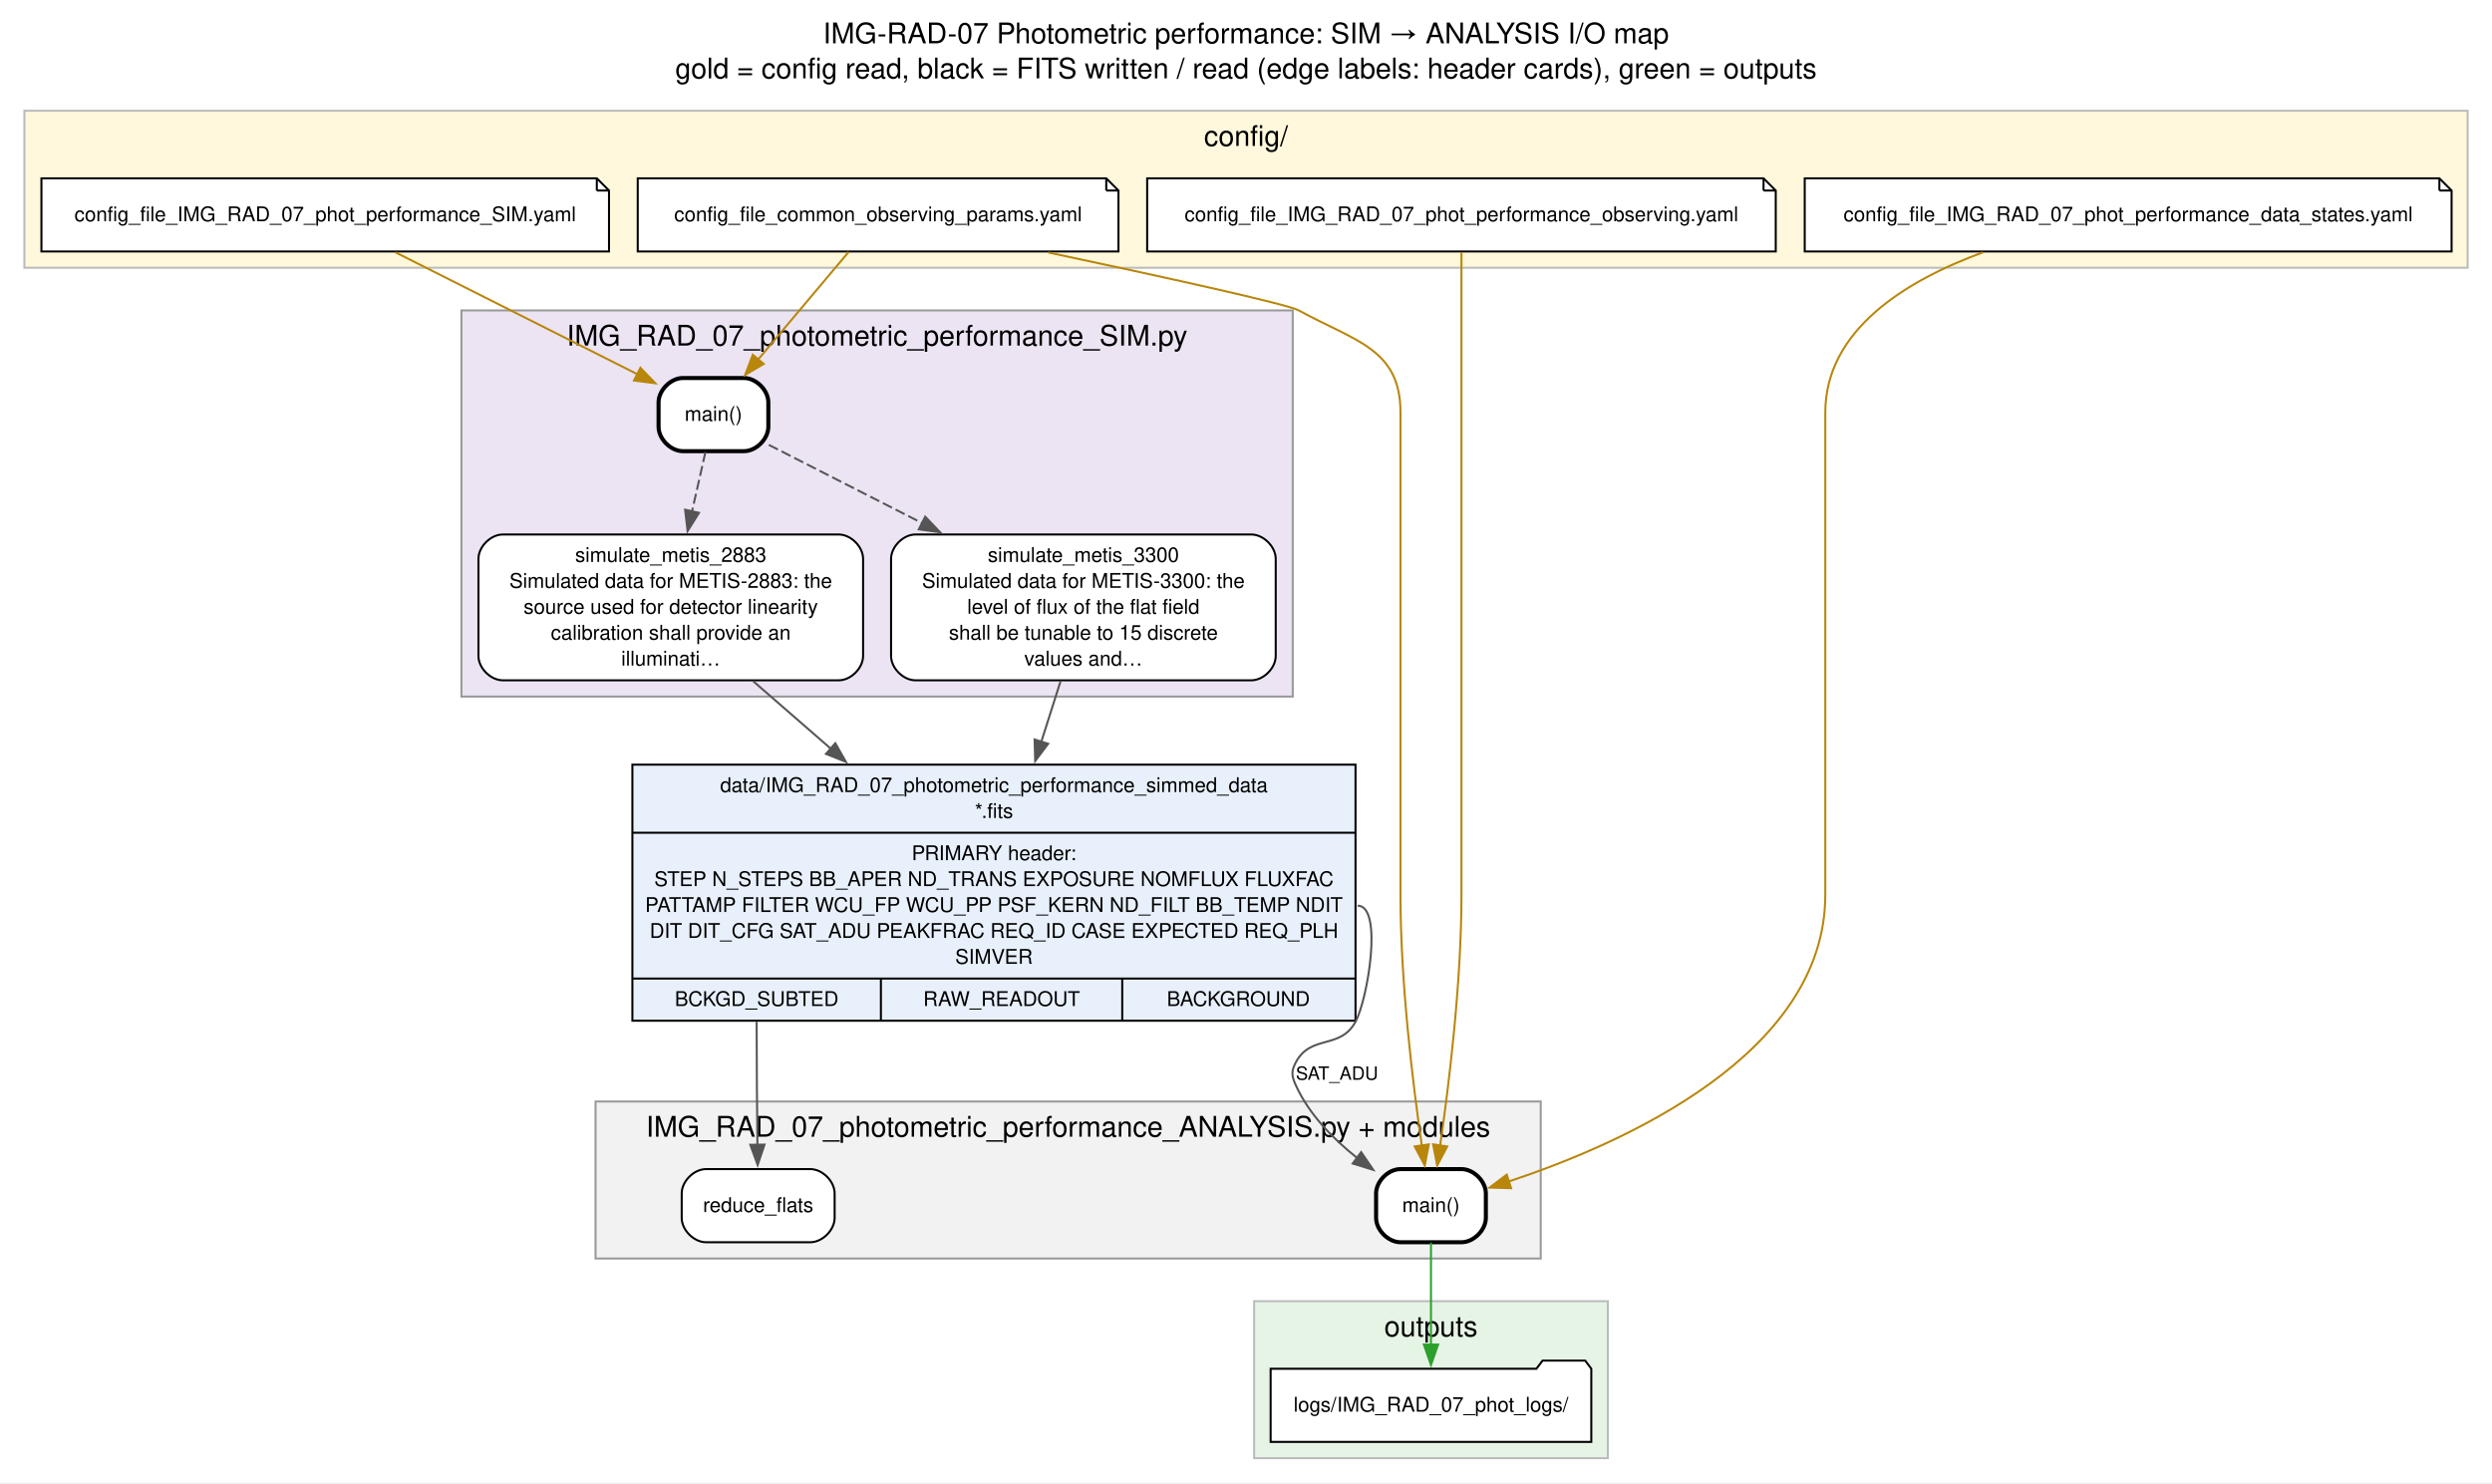
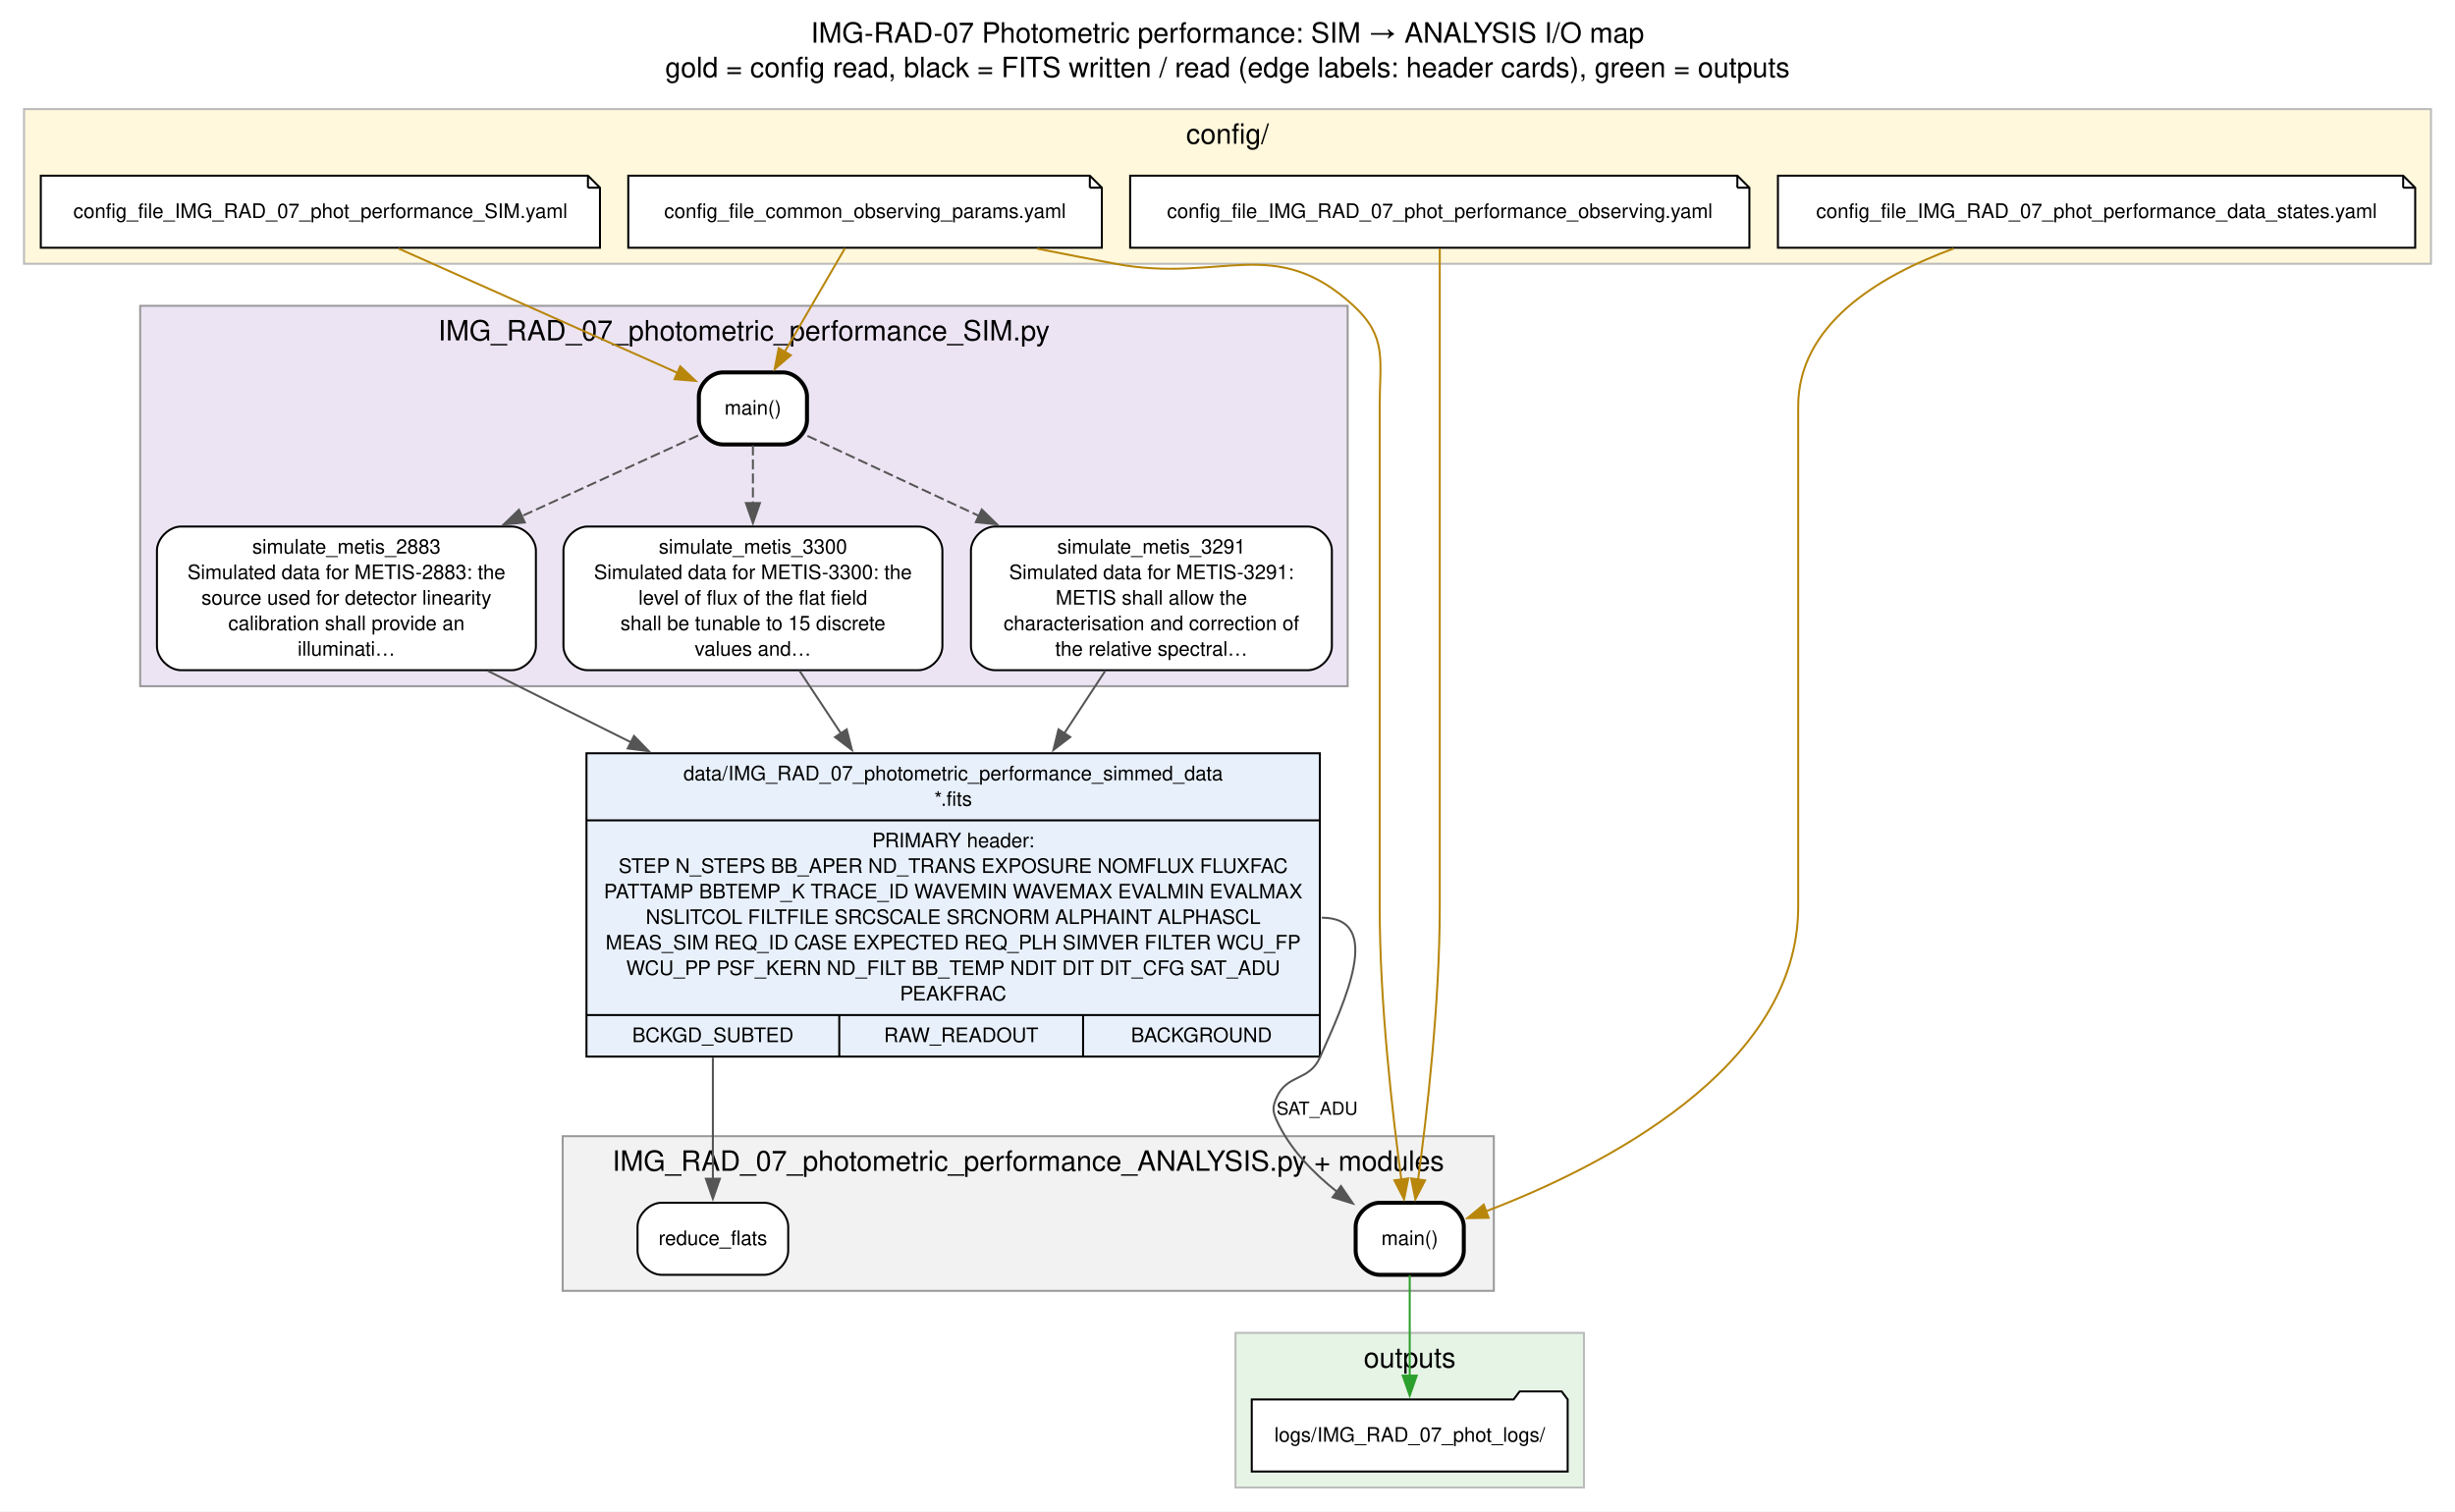
- <svg xmlns="http://www.w3.org/2000/svg" width="1226pt" height="730pt" viewBox="0.00 0.00 1226.00 730.00">
-   <g id="graph0" class="graph" transform="scale(1 1) rotate(0) translate(4 725.5)">
-     <polygon fill="white" stroke="none" points="-4,4 -4,-725.5 1222,-725.5 1222,4 -4,4" />
-     <text xml:space="preserve" text-anchor="middle" x="609" y="-704.2" font-family="Helvetica,sans-Serif" font-size="14.00">IMG-RAD-07 Photometric performance: SIM → ANALYSIS I/O map</text>
-     <text xml:space="preserve" text-anchor="middle" x="609" y="-686.95" font-family="Helvetica,sans-Serif" font-size="14.00">gold = config read, black = FITS written / read (edge labels: header cards), green = outputs</text>
+ <svg xmlns="http://www.w3.org/2000/svg" width="1226pt" height="755pt" viewBox="0.00 0.00 1226.00 755.00">
+   <g id="graph0" class="graph" transform="scale(1 1) rotate(0) translate(4 751)">
+     <polygon fill="white" stroke="none" points="-4,4 -4,-751 1222,-751 1222,4 -4,4" />
+     <text xml:space="preserve" text-anchor="middle" x="609" y="-729.7" font-family="Helvetica,sans-Serif" font-size="14.00">IMG-RAD-07 Photometric performance: SIM → ANALYSIS I/O map</text>
+     <text xml:space="preserve" text-anchor="middle" x="609" y="-712.45" font-family="Helvetica,sans-Serif" font-size="14.00">gold = config read, black = FITS written / read (edge labels: header cards), green = outputs</text>
    <g id="clust1" class="cluster">
-       <polygon fill="#fff8dc" stroke="#bbbbbb" points="8,-593.75 8,-671 1210,-671 1210,-593.75 8,-593.75" />
-       <text xml:space="preserve" text-anchor="middle" x="609" y="-653.7" font-family="Helvetica,sans-Serif" font-size="14.00">config/</text>
+       <polygon fill="#fff8dc" stroke="#bbbbbb" points="8,-619.25 8,-696.5 1210,-696.5 1210,-619.25 8,-619.25" />
+       <text xml:space="preserve" text-anchor="middle" x="609" y="-679.2" font-family="Helvetica,sans-Serif" font-size="14.00">config/</text>
    </g>
    <g id="clust2" class="cluster">
-       <polygon fill="#ece4f3" stroke="#999999" points="223,-382.75 223,-572.75 632,-572.75 632,-382.75 223,-382.75" />
-       <text xml:space="preserve" text-anchor="middle" x="427.5" y="-555.45" font-family="Helvetica,sans-Serif" font-size="14.00">IMG_RAD_07_photometric_performance_SIM.py</text>
+       <polygon fill="#ece4f3" stroke="#999999" points="66,-408.25 66,-598.25 669,-598.25 669,-408.25 66,-408.25" />
+       <text xml:space="preserve" text-anchor="middle" x="367.5" y="-580.95" font-family="Helvetica,sans-Serif" font-size="14.00">IMG_RAD_07_photometric_performance_SIM.py</text>
    </g>
    <g id="clust3" class="cluster">
-       <polygon fill="#f2f2f2" stroke="#999999" points="289,-106.25 289,-183.5 754,-183.5 754,-106.25 289,-106.25" />
-       <text xml:space="preserve" text-anchor="middle" x="521.5" y="-166.2" font-family="Helvetica,sans-Serif" font-size="14.00">IMG_RAD_07_photometric_performance_ANALYSIS.py + modules</text>
+       <polygon fill="#f2f2f2" stroke="#999999" points="277,-106.25 277,-183.5 742,-183.5 742,-106.25 277,-106.25" />
+       <text xml:space="preserve" text-anchor="middle" x="509.5" y="-166.2" font-family="Helvetica,sans-Serif" font-size="14.00">IMG_RAD_07_photometric_performance_ANALYSIS.py + modules</text>
    </g>
    <g id="clust4" class="cluster">
      <polygon fill="#e6f4e6" stroke="#bbbbbb" points="613,-8 613,-85.25 787,-85.25 787,-8 613,-8" />
      <text xml:space="preserve" text-anchor="middle" x="700" y="-67.95" font-family="Helvetica,sans-Serif" font-size="14.00">outputs</text>
    </g>
    <g id="node1" class="node">
-       <polygon fill="white" stroke="black" points="289.62,-637.75 16.38,-637.75 16.38,-601.75 295.62,-601.75 295.62,-631.75 289.62,-637.75" />
-       <polyline fill="none" stroke="black" points="289.62,-637.75 289.62,-631.75" />
-       <polyline fill="none" stroke="black" points="295.62,-631.75 289.62,-631.75" />
-       <text xml:space="preserve" text-anchor="middle" x="156" y="-616.62" font-family="Helvetica,sans-Serif" font-size="10.00">config_file_IMG_RAD_07_phot_performance_SIM.yaml</text>
+       <polygon fill="white" stroke="black" points="289.62,-663.25 16.38,-663.25 16.38,-627.25 295.62,-627.25 295.62,-657.25 289.62,-663.25" />
+       <polyline fill="none" stroke="black" points="289.62,-663.25 289.62,-657.25" />
+       <polyline fill="none" stroke="black" points="295.62,-657.25 289.62,-657.25" />
+       <text xml:space="preserve" text-anchor="middle" x="156" y="-642.12" font-family="Helvetica,sans-Serif" font-size="10.00">config_file_IMG_RAD_07_phot_performance_SIM.yaml</text>
    </g>
    <g id="node5" class="node">
-       <path fill="white" stroke="black" stroke-width="2" d="M362,-539.5C362,-539.5 332,-539.5 332,-539.5 326,-539.5 320,-533.5 320,-527.5 320,-527.5 320,-515.5 320,-515.5 320,-509.5 326,-503.5 332,-503.5 332,-503.5 362,-503.5 362,-503.5 368,-503.5 374,-509.5 374,-515.5 374,-515.5 374,-527.5 374,-527.5 374,-533.5 368,-539.5 362,-539.5" />
-       <text xml:space="preserve" text-anchor="middle" x="347" y="-518.38" font-family="Helvetica,sans-Serif" font-size="10.00">main()</text>
+       <path fill="white" stroke="black" stroke-width="2" d="M387,-565C387,-565 357,-565 357,-565 351,-565 345,-559 345,-553 345,-553 345,-541 345,-541 345,-535 351,-529 357,-529 357,-529 387,-529 387,-529 393,-529 399,-535 399,-541 399,-541 399,-553 399,-553 399,-559 393,-565 387,-565" />
+       <text xml:space="preserve" text-anchor="middle" x="372" y="-543.88" font-family="Helvetica,sans-Serif" font-size="10.00">main()</text>
    </g>
-     <g id="edge7" class="edge">
-       <path fill="none" stroke="#b8860b" d="M190.59,-601.32C224.2,-584.38 275.09,-558.74 309.62,-541.34" />
-       <polygon fill="#b8860b" stroke="#b8860b" points="311.06,-544.53 318.42,-536.9 307.91,-538.28 311.06,-544.53" />
+     <g id="edge9" class="edge">
+       <path fill="none" stroke="#b8860b" d="M195.12,-626.82C234.68,-609.19 295.4,-582.13 334.41,-564.75" />
+       <polygon fill="#b8860b" stroke="#b8860b" points="335.71,-568 343.41,-560.74 332.86,-561.61 335.71,-568" />
    </g>
    <g id="node2" class="node">
-       <polygon fill="white" stroke="black" points="540.25,-637.75 309.75,-637.75 309.75,-601.75 546.25,-601.75 546.25,-631.75 540.25,-637.75" />
-       <polyline fill="none" stroke="black" points="540.25,-637.75 540.25,-631.75" />
-       <polyline fill="none" stroke="black" points="546.25,-631.75 540.25,-631.75" />
-       <text xml:space="preserve" text-anchor="middle" x="428" y="-616.62" font-family="Helvetica,sans-Serif" font-size="10.00">config_file_common_observing_params.yaml</text>
+       <polygon fill="white" stroke="black" points="540.25,-663.25 309.75,-663.25 309.75,-627.25 546.25,-627.25 546.25,-657.25 540.25,-663.25" />
+       <polyline fill="none" stroke="black" points="540.25,-663.25 540.25,-657.25" />
+       <polyline fill="none" stroke="black" points="546.25,-657.25 540.25,-657.25" />
+       <text xml:space="preserve" text-anchor="middle" x="428" y="-642.12" font-family="Helvetica,sans-Serif" font-size="10.00">config_file_common_observing_params.yaml</text>
    </g>
-     <g id="edge8" class="edge">
-       <path fill="none" stroke="#b8860b" d="M413.52,-601.54C401.16,-586.85 383.18,-565.5 369.04,-548.68" />
-       <polygon fill="#b8860b" stroke="#b8860b" points="371.72,-546.44 362.6,-541.04 366.36,-550.95 371.72,-546.44" />
+     <g id="edge10" class="edge">
+       <path fill="none" stroke="#b8860b" d="M417.99,-627.04C409.6,-612.62 397.47,-591.78 387.78,-575.12" />
+       <polygon fill="#b8860b" stroke="#b8860b" points="390.93,-573.57 382.87,-566.69 384.88,-577.09 390.93,-573.57" />
    </g>
-     <g id="node9" class="node">
+     <g id="node10" class="node">
      <path fill="white" stroke="black" stroke-width="2" d="M715,-150.25C715,-150.25 685,-150.25 685,-150.25 679,-150.25 673,-144.25 673,-138.25 673,-138.25 673,-126.25 673,-126.25 673,-120.25 679,-114.25 685,-114.25 685,-114.25 715,-114.25 715,-114.25 721,-114.25 727,-120.25 727,-126.25 727,-126.25 727,-138.25 727,-138.25 727,-144.25 721,-150.25 715,-150.25" />
      <text xml:space="preserve" text-anchor="middle" x="700" y="-129.12" font-family="Helvetica,sans-Serif" font-size="10.00">main()</text>
    </g>
-     <g id="edge9" class="edge">
-       <path fill="none" stroke="#b8860b" d="M511.76,-601.26C566.66,-589.61 629.3,-575.89 635,-572.75 662.6,-557.55 685,-554.01 685,-522.5 685,-522.5 685,-522.5 685,-285.25 685,-241.94 691.11,-192.03 695.53,-161.56" />
-       <polygon fill="#b8860b" stroke="#b8860b" points="698.94,-162.42 696.95,-152.02 692.01,-161.39 698.94,-162.42" />
+     <g id="edge11" class="edge">
+       <path fill="none" stroke="#b8860b" d="M514.02,-626.78C527.07,-624.21 540.39,-621.62 553,-619.25 605.78,-609.32 632.56,-634.71 672,-598.25 688.94,-582.59 685,-571.07 685,-548 685,-548 685,-548 685,-298 685,-249.91 691.42,-194.25 695.86,-161.49" />
+       <polygon fill="#b8860b" stroke="#b8860b" points="699.26,-162.4 697.18,-152.02 692.33,-161.44 699.26,-162.4" />
    </g>
    <g id="node3" class="node">
-       <polygon fill="white" stroke="black" points="863.62,-637.75 560.38,-637.75 560.38,-601.75 869.62,-601.75 869.62,-631.75 863.62,-637.75" />
-       <polyline fill="none" stroke="black" points="863.62,-637.75 863.62,-631.75" />
-       <polyline fill="none" stroke="black" points="869.62,-631.75 863.62,-631.75" />
-       <text xml:space="preserve" text-anchor="middle" x="715" y="-616.62" font-family="Helvetica,sans-Serif" font-size="10.00">config_file_IMG_RAD_07_phot_performance_observing.yaml</text>
+       <polygon fill="white" stroke="black" points="863.62,-663.25 560.38,-663.25 560.38,-627.25 869.62,-627.25 869.62,-657.25 863.62,-663.25" />
+       <polyline fill="none" stroke="black" points="863.62,-663.25 863.62,-657.25" />
+       <polyline fill="none" stroke="black" points="869.62,-657.25 863.62,-657.25" />
+       <text xml:space="preserve" text-anchor="middle" x="715" y="-642.12" font-family="Helvetica,sans-Serif" font-size="10.00">config_file_IMG_RAD_07_phot_performance_observing.yaml</text>
    </g>
-     <g id="edge10" class="edge">
-       <path fill="none" stroke="#b8860b" d="M715,-601.36C715,-582.09 715,-550.07 715,-522.5 715,-522.5 715,-522.5 715,-285.25 715,-241.94 708.89,-192.03 704.47,-161.56" />
-       <polygon fill="#b8860b" stroke="#b8860b" points="707.99,-161.39 703.05,-152.02 701.06,-162.42 707.99,-161.39" />
+     <g id="edge12" class="edge">
+       <path fill="none" stroke="#b8860b" d="M715,-626.86C715,-607.59 715,-575.57 715,-548 715,-548 715,-548 715,-298 715,-249.91 708.58,-194.25 704.14,-161.49" />
+       <polygon fill="#b8860b" stroke="#b8860b" points="707.67,-161.44 702.82,-152.02 700.74,-162.4 707.67,-161.44" />
    </g>
    <g id="node4" class="node">
-       <polygon fill="white" stroke="black" points="1196.12,-637.75 883.88,-637.75 883.88,-601.75 1202.12,-601.75 1202.12,-631.75 1196.12,-637.75" />
-       <polyline fill="none" stroke="black" points="1196.12,-637.75 1196.12,-631.75" />
-       <polyline fill="none" stroke="black" points="1202.12,-631.75 1196.12,-631.75" />
-       <text xml:space="preserve" text-anchor="middle" x="1043" y="-616.62" font-family="Helvetica,sans-Serif" font-size="10.00">config_file_IMG_RAD_07_phot_performance_data_states.yaml</text>
+       <polygon fill="white" stroke="black" points="1196.12,-663.25 883.88,-663.25 883.88,-627.25 1202.12,-627.25 1202.12,-657.25 1196.12,-663.25" />
+       <polyline fill="none" stroke="black" points="1196.12,-663.25 1196.12,-657.25" />
+       <polyline fill="none" stroke="black" points="1202.12,-657.25 1196.12,-657.25" />
+       <text xml:space="preserve" text-anchor="middle" x="1043" y="-642.12" font-family="Helvetica,sans-Serif" font-size="10.00">config_file_IMG_RAD_07_phot_performance_data_states.yaml</text>
    </g>
-     <g id="edge11" class="edge">
-       <path fill="none" stroke="#b8860b" d="M971.55,-601.33C933.31,-587.29 894,-563 894,-522.5 894,-522.5 894,-522.5 894,-285.25 894,-206.83 794.56,-162.79 738.07,-144.09" />
-       <polygon fill="#b8860b" stroke="#b8860b" points="739.42,-140.85 728.83,-141.15 737.29,-147.52 739.42,-140.85" />
+     <g id="edge13" class="edge">
+       <path fill="none" stroke="#b8860b" d="M971.55,-626.83C933.31,-612.79 894,-588.5 894,-548 894,-548 894,-548 894,-298 894,-217.01 794.56,-167.54 738.07,-145.97" />
+       <polygon fill="#b8860b" stroke="#b8860b" points="739.4,-142.73 728.8,-142.56 736.97,-149.3 739.4,-142.73" />
    </g>
    <g id="node6" class="node">
-       <path fill="white" stroke="black" d="M408.62,-462.5C408.62,-462.5 243.38,-462.5 243.38,-462.5 237.38,-462.5 231.38,-456.5 231.38,-450.5 231.38,-450.5 231.38,-402.75 231.38,-402.75 231.38,-396.75 237.38,-390.75 243.38,-390.75 243.38,-390.75 408.62,-390.75 408.62,-390.75 414.62,-390.75 420.62,-396.75 420.62,-402.75 420.62,-402.75 420.62,-450.5 420.62,-450.5 420.62,-456.5 414.62,-462.5 408.62,-462.5" />
-       <text xml:space="preserve" text-anchor="middle" x="326" y="-449" font-family="Helvetica,sans-Serif" font-size="10.00">simulate_metis_2883</text>
-       <text xml:space="preserve" text-anchor="middle" x="326" y="-436.25" font-family="Helvetica,sans-Serif" font-size="10.00">Simulated data for METIS-2883: the</text>
-       <text xml:space="preserve" text-anchor="middle" x="326" y="-423.5" font-family="Helvetica,sans-Serif" font-size="10.00">source used for detector linearity</text>
-       <text xml:space="preserve" text-anchor="middle" x="326" y="-410.75" font-family="Helvetica,sans-Serif" font-size="10.00">calibration shall provide an</text>
-       <text xml:space="preserve" text-anchor="middle" x="326" y="-398" font-family="Helvetica,sans-Serif" font-size="10.00">illuminati…</text>
+       <path fill="white" stroke="black" d="M251.62,-488C251.62,-488 86.38,-488 86.38,-488 80.38,-488 74.38,-482 74.38,-476 74.38,-476 74.38,-428.25 74.38,-428.25 74.38,-422.25 80.38,-416.25 86.38,-416.25 86.38,-416.25 251.62,-416.25 251.62,-416.25 257.62,-416.25 263.62,-422.25 263.62,-428.25 263.62,-428.25 263.62,-476 263.62,-476 263.62,-482 257.62,-488 251.62,-488" />
+       <text xml:space="preserve" text-anchor="middle" x="169" y="-474.5" font-family="Helvetica,sans-Serif" font-size="10.00">simulate_metis_2883</text>
+       <text xml:space="preserve" text-anchor="middle" x="169" y="-461.75" font-family="Helvetica,sans-Serif" font-size="10.00">Simulated data for METIS-2883: the</text>
+       <text xml:space="preserve" text-anchor="middle" x="169" y="-449" font-family="Helvetica,sans-Serif" font-size="10.00">source used for detector linearity</text>
+       <text xml:space="preserve" text-anchor="middle" x="169" y="-436.25" font-family="Helvetica,sans-Serif" font-size="10.00">calibration shall provide an</text>
+       <text xml:space="preserve" text-anchor="middle" x="169" y="-423.5" font-family="Helvetica,sans-Serif" font-size="10.00">illuminati…</text>
    </g>
    <g id="edge1" class="edge">
-       <path fill="none" stroke="#555555" stroke-dasharray="5,2" d="M343.05,-503.03C341.17,-494.7 338.81,-484.29 336.46,-473.89" />
-       <polygon fill="#555555" stroke="#555555" points="339.89,-473.17 334.27,-464.19 333.06,-474.71 339.89,-473.17" />
+       <path fill="none" stroke="#555555" stroke-dasharray="5,2" d="M344.62,-533.47C321.87,-523.06 288.19,-507.66 256.39,-493.11" />
+       <polygon fill="#555555" stroke="#555555" points="258.08,-490.03 247.53,-489.05 255.16,-496.4 258.08,-490.03" />
    </g>
    <g id="node7" class="node">
-       <path fill="white" stroke="black" d="M611.62,-462.5C611.62,-462.5 446.38,-462.5 446.38,-462.5 440.38,-462.5 434.38,-456.5 434.38,-450.5 434.38,-450.5 434.38,-402.75 434.38,-402.75 434.38,-396.75 440.38,-390.75 446.38,-390.75 446.38,-390.75 611.62,-390.75 611.62,-390.75 617.62,-390.75 623.62,-396.75 623.62,-402.75 623.62,-402.75 623.62,-450.5 623.62,-450.5 623.62,-456.5 617.62,-462.5 611.62,-462.5" />
-       <text xml:space="preserve" text-anchor="middle" x="529" y="-449" font-family="Helvetica,sans-Serif" font-size="10.00">simulate_metis_3300</text>
-       <text xml:space="preserve" text-anchor="middle" x="529" y="-436.25" font-family="Helvetica,sans-Serif" font-size="10.00">Simulated data for METIS-3300: the</text>
-       <text xml:space="preserve" text-anchor="middle" x="529" y="-423.5" font-family="Helvetica,sans-Serif" font-size="10.00">level of flux of the flat field</text>
-       <text xml:space="preserve" text-anchor="middle" x="529" y="-410.75" font-family="Helvetica,sans-Serif" font-size="10.00">shall be tunable to 15 discrete</text>
-       <text xml:space="preserve" text-anchor="middle" x="529" y="-398" font-family="Helvetica,sans-Serif" font-size="10.00">values and…</text>
+       <path fill="white" stroke="black" d="M454.62,-488C454.62,-488 289.38,-488 289.38,-488 283.38,-488 277.38,-482 277.38,-476 277.38,-476 277.38,-428.25 277.38,-428.25 277.38,-422.25 283.38,-416.25 289.38,-416.25 289.38,-416.25 454.62,-416.25 454.62,-416.25 460.62,-416.25 466.62,-422.25 466.62,-428.25 466.62,-428.25 466.62,-476 466.62,-476 466.62,-482 460.62,-488 454.62,-488" />
+       <text xml:space="preserve" text-anchor="middle" x="372" y="-474.5" font-family="Helvetica,sans-Serif" font-size="10.00">simulate_metis_3300</text>
+       <text xml:space="preserve" text-anchor="middle" x="372" y="-461.75" font-family="Helvetica,sans-Serif" font-size="10.00">Simulated data for METIS-3300: the</text>
+       <text xml:space="preserve" text-anchor="middle" x="372" y="-449" font-family="Helvetica,sans-Serif" font-size="10.00">level of flux of the flat field</text>
+       <text xml:space="preserve" text-anchor="middle" x="372" y="-436.25" font-family="Helvetica,sans-Serif" font-size="10.00">shall be tunable to 15 discrete</text>
+       <text xml:space="preserve" text-anchor="middle" x="372" y="-423.5" font-family="Helvetica,sans-Serif" font-size="10.00">values and…</text>
    </g>
    <g id="edge2" class="edge">
-       <path fill="none" stroke="#555555" stroke-dasharray="5,2" d="M374.25,-506.6C394.3,-496.37 422.64,-481.9 449.6,-468.14" />
-       <polygon fill="#555555" stroke="#555555" points="451.18,-471.26 458.5,-463.6 448,-465.03 451.18,-471.26" />
+       <path fill="none" stroke="#555555" stroke-dasharray="5,2" d="M372,-528.53C372,-520.28 372,-510.01 372,-499.72" />
+       <polygon fill="#555555" stroke="#555555" points="375.5,-499.73 372,-489.73 368.5,-499.73 375.5,-499.73" />
    </g>
    <g id="node8" class="node">
-       <polygon fill="#e8f0fb" stroke="black" points="307.12,-223.25 307.12,-349.25 662.88,-349.25 662.88,-223.25 307.12,-223.25" />
-       <text xml:space="preserve" text-anchor="middle" x="485" y="-335.75" font-family="Helvetica,sans-Serif" font-size="10.00">data/IMG_RAD_07_photometric_performance_simmed_data</text>
-       <text xml:space="preserve" text-anchor="middle" x="485" y="-323" font-family="Helvetica,sans-Serif" font-size="10.00">*.fits</text>
-       <polyline fill="none" stroke="black" points="307.12,-315.75 662.88,-315.75" />
-       <text xml:space="preserve" text-anchor="middle" x="485" y="-302.25" font-family="Helvetica,sans-Serif" font-size="10.00">PRIMARY header:</text>
-       <text xml:space="preserve" text-anchor="middle" x="485" y="-289.5" font-family="Helvetica,sans-Serif" font-size="10.00">STEP N_STEPS BB_APER ND_TRANS EXPOSURE NOMFLUX FLUXFAC</text>
-       <text xml:space="preserve" text-anchor="middle" x="485" y="-276.75" font-family="Helvetica,sans-Serif" font-size="10.00">PATTAMP FILTER WCU_FP WCU_PP PSF_KERN ND_FILT BB_TEMP NDIT</text>
-       <text xml:space="preserve" text-anchor="middle" x="485" y="-264" font-family="Helvetica,sans-Serif" font-size="10.00">DIT DIT_CFG SAT_ADU PEAKFRAC REQ_ID CASE EXPECTED REQ_PLH</text>
-       <text xml:space="preserve" text-anchor="middle" x="485" y="-251.25" font-family="Helvetica,sans-Serif" font-size="10.00">SIMVER</text>
-       <polyline fill="none" stroke="black" points="307.12,-244 662.88,-244" />
-       <text xml:space="preserve" text-anchor="middle" x="368.25" y="-230.5" font-family="Helvetica,sans-Serif" font-size="10.00">BCKGD_SUBTED</text>
-       <polyline fill="none" stroke="black" points="429.38,-223.25 429.38,-244" />
-       <text xml:space="preserve" text-anchor="middle" x="488.75" y="-230.5" font-family="Helvetica,sans-Serif" font-size="10.00">RAW_READOUT</text>
-       <polyline fill="none" stroke="black" points="548.12,-223.25 548.12,-244" />
-       <text xml:space="preserve" text-anchor="middle" x="605.25" y="-230.5" font-family="Helvetica,sans-Serif" font-size="10.00">BACKGROUND</text>
+       <path fill="white" stroke="black" d="M649.12,-488C649.12,-488 492.88,-488 492.88,-488 486.88,-488 480.88,-482 480.88,-476 480.88,-476 480.88,-428.25 480.88,-428.25 480.88,-422.25 486.88,-416.25 492.88,-416.25 492.88,-416.25 649.12,-416.25 649.12,-416.25 655.12,-416.25 661.12,-422.25 661.12,-428.25 661.12,-428.25 661.12,-476 661.12,-476 661.12,-482 655.12,-488 649.12,-488" />
+       <text xml:space="preserve" text-anchor="middle" x="571" y="-474.5" font-family="Helvetica,sans-Serif" font-size="10.00">simulate_metis_3291</text>
+       <text xml:space="preserve" text-anchor="middle" x="571" y="-461.75" font-family="Helvetica,sans-Serif" font-size="10.00">Simulated data for METIS-3291:</text>
+       <text xml:space="preserve" text-anchor="middle" x="571" y="-449" font-family="Helvetica,sans-Serif" font-size="10.00">METIS shall allow the</text>
+       <text xml:space="preserve" text-anchor="middle" x="571" y="-436.25" font-family="Helvetica,sans-Serif" font-size="10.00">characterisation and correction of</text>
+       <text xml:space="preserve" text-anchor="middle" x="571" y="-423.5" font-family="Helvetica,sans-Serif" font-size="10.00">the relative spectral…</text>
    </g>
    <g id="edge3" class="edge">
-       <path fill="none" stroke="#555555" d="M366.53,-390.35C378.23,-380.17 391.43,-368.69 404.65,-357.18" />
-       <polygon fill="#555555" stroke="#555555" points="406.94,-359.82 412.19,-350.61 402.35,-354.54 406.94,-359.82" />
+       <path fill="none" stroke="#555555" stroke-dasharray="5,2" d="M399.25,-533.28C421.44,-522.93 454.03,-507.72 484.87,-493.32" />
+       <polygon fill="#555555" stroke="#555555" points="486.29,-496.52 493.87,-489.12 483.33,-490.18 486.29,-496.52" />
+     </g>
+     <g id="node9" class="node">
+       <polygon fill="#e8f0fb" stroke="black" points="288.88,-223.25 288.88,-374.75 655.12,-374.75 655.12,-223.25 288.88,-223.25" />
+       <text xml:space="preserve" text-anchor="middle" x="472" y="-361.25" font-family="Helvetica,sans-Serif" font-size="10.00">data/IMG_RAD_07_photometric_performance_simmed_data</text>
+       <text xml:space="preserve" text-anchor="middle" x="472" y="-348.5" font-family="Helvetica,sans-Serif" font-size="10.00">*.fits</text>
+       <polyline fill="none" stroke="black" points="288.88,-341.25 655.12,-341.25" />
+       <text xml:space="preserve" text-anchor="middle" x="472" y="-327.75" font-family="Helvetica,sans-Serif" font-size="10.00">PRIMARY header:</text>
+       <text xml:space="preserve" text-anchor="middle" x="472" y="-315" font-family="Helvetica,sans-Serif" font-size="10.00">STEP N_STEPS BB_APER ND_TRANS EXPOSURE NOMFLUX FLUXFAC</text>
+       <text xml:space="preserve" text-anchor="middle" x="472" y="-302.25" font-family="Helvetica,sans-Serif" font-size="10.00">PATTAMP BBTEMP_K TRACE_ID WAVEMIN WAVEMAX EVALMIN EVALMAX</text>
+       <text xml:space="preserve" text-anchor="middle" x="472" y="-289.5" font-family="Helvetica,sans-Serif" font-size="10.00">NSLITCOL FILTFILE SRCSCALE SRCNORM ALPHAINT ALPHASCL</text>
+       <text xml:space="preserve" text-anchor="middle" x="472" y="-276.75" font-family="Helvetica,sans-Serif" font-size="10.00">MEAS_SIM REQ_ID CASE EXPECTED REQ_PLH SIMVER FILTER WCU_FP</text>
+       <text xml:space="preserve" text-anchor="middle" x="472" y="-264" font-family="Helvetica,sans-Serif" font-size="10.00">WCU_PP PSF_KERN ND_FILT BB_TEMP NDIT DIT DIT_CFG SAT_ADU</text>
+       <text xml:space="preserve" text-anchor="middle" x="472" y="-251.25" font-family="Helvetica,sans-Serif" font-size="10.00">PEAKFRAC</text>
+       <polyline fill="none" stroke="black" points="288.88,-244 655.12,-244" />
+       <text xml:space="preserve" text-anchor="middle" x="352" y="-230.5" font-family="Helvetica,sans-Serif" font-size="10.00">BCKGD_SUBTED</text>
+       <polyline fill="none" stroke="black" points="415.12,-223.25 415.12,-244" />
+       <text xml:space="preserve" text-anchor="middle" x="476" y="-230.5" font-family="Helvetica,sans-Serif" font-size="10.00">RAW_READOUT</text>
+       <polyline fill="none" stroke="black" points="536.88,-223.25 536.88,-244" />
+       <text xml:space="preserve" text-anchor="middle" x="596" y="-230.5" font-family="Helvetica,sans-Serif" font-size="10.00">BACKGROUND</text>
    </g>
    <g id="edge4" class="edge">
-       <path fill="none" stroke="#555555" d="M517.78,-390.35C514.85,-381.14 511.59,-370.86 508.28,-360.46" />
-       <polygon fill="#555555" stroke="#555555" points="511.66,-359.53 505.29,-351.06 504.99,-361.65 511.66,-359.53" />
+       <path fill="none" stroke="#555555" d="M239.66,-415.88C261.35,-405.07 286.16,-392.69 311.32,-380.14" />
+       <polygon fill="#555555" stroke="#555555" points="312.61,-383.41 319.99,-375.81 309.48,-377.15 312.61,-383.41" />
    </g>
    <g id="edge5" class="edge">
-       <path fill="none" stroke="#555555" d="M663.88,-279.88C676.57,-279.88 668.91,-233.92 662.88,-222.75 655.37,-208.85 640.88,-216.71 633.5,-202.75 631.16,-198.33 631.44,-196.05 633.5,-191.5 639.97,-177.24 651.84,-165.1 663.78,-155.65" />
+       <path fill="none" stroke="#555555" d="M395.19,-416.07C401.55,-406.47 408.73,-395.62 416.07,-384.52" />
+       <polygon fill="#555555" stroke="#555555" points="418.84,-386.68 421.44,-376.41 413,-382.82 418.84,-386.68" />
+     </g>
+     <g id="edge6" class="edge">
+       <path fill="none" stroke="#555555" d="M548.04,-416.07C541.75,-406.47 534.64,-395.62 527.37,-384.52" />
+       <polygon fill="#555555" stroke="#555555" points="530.47,-382.86 522.06,-376.41 524.61,-386.7 530.47,-382.86" />
+     </g>
+     <g id="edge7" class="edge">
+       <path fill="none" stroke="#555555" d="M656.12,-292.62C687.18,-292.62 667.77,-251.12 655.12,-222.75 649.79,-210.79 638.74,-214.74 633.5,-202.75 631.5,-198.17 631.44,-196.05 633.5,-191.5 639.97,-177.24 651.84,-165.1 663.78,-155.65" />
      <polygon fill="#555555" stroke="#555555" points="665.65,-158.61 671.62,-149.86 661.49,-152.98 665.65,-158.61" />
      <text xml:space="preserve" text-anchor="middle" x="653.75" y="-194.2" font-family="Helvetica,sans-Serif" font-size="9.00">SAT_ADU</text>
    </g>
-     <g id="node10" class="node">
-       <path fill="white" stroke="black" d="M394.62,-150.25C394.62,-150.25 343.38,-150.25 343.38,-150.25 337.38,-150.25 331.38,-144.25 331.38,-138.25 331.38,-138.25 331.38,-126.25 331.38,-126.25 331.38,-120.25 337.38,-114.25 343.38,-114.25 343.38,-114.25 394.62,-114.25 394.62,-114.25 400.62,-114.25 406.62,-120.25 406.62,-126.25 406.62,-126.25 406.62,-138.25 406.62,-138.25 406.62,-144.25 400.62,-150.25 394.62,-150.25" />
-       <text xml:space="preserve" text-anchor="middle" x="369" y="-129.12" font-family="Helvetica,sans-Serif" font-size="10.00">reduce_flats</text>
+     <g id="node11" class="node">
+       <path fill="white" stroke="black" d="M377.62,-150.25C377.62,-150.25 326.38,-150.25 326.38,-150.25 320.38,-150.25 314.38,-144.25 314.38,-138.25 314.38,-138.25 314.38,-126.25 314.38,-126.25 314.38,-120.25 320.38,-114.25 326.38,-114.25 326.38,-114.25 377.62,-114.25 377.62,-114.25 383.62,-114.25 389.62,-120.25 389.62,-126.25 389.62,-126.25 389.62,-138.25 389.62,-138.25 389.62,-144.25 383.62,-150.25 377.62,-150.25" />
+       <text xml:space="preserve" text-anchor="middle" x="352" y="-129.12" font-family="Helvetica,sans-Serif" font-size="10.00">reduce_flats</text>
    </g>
-     <g id="edge6" class="edge">
-       <path fill="none" stroke="#555555" d="M368.25,-222.75C368.25,-202.52 368.44,-179.72 368.63,-162.2" />
-       <polygon fill="#555555" stroke="#555555" points="372.13,-162.3 368.75,-152.26 365.13,-162.21 372.13,-162.3" />
+     <g id="edge8" class="edge">
+       <path fill="none" stroke="#555555" d="M352,-222.75C352,-202.52 352,-179.72 352,-162.2" />
+       <polygon fill="#555555" stroke="#555555" points="355.5,-162.26 352,-152.26 348.5,-162.26 355.5,-162.26" />
    </g>
-     <g id="node11" class="node">
+     <g id="node12" class="node">
      <polygon fill="white" stroke="black" points="778.88,-52 775.88,-56 754.88,-56 751.88,-52 621.12,-52 621.12,-16 778.88,-16 778.88,-52" />
      <text xml:space="preserve" text-anchor="middle" x="700" y="-30.88" font-family="Helvetica,sans-Serif" font-size="10.00">logs/IMG_RAD_07_phot_logs/</text>
    </g>
-     <g id="edge12" class="edge">
+     <g id="edge14" class="edge">
      <path fill="none" stroke="#2ca02c" d="M700,-114.04C700,-100.03 700,-79.96 700,-63.55" />
      <polygon fill="#2ca02c" stroke="#2ca02c" points="703.5,-63.9 700,-53.9 696.5,-63.9 703.5,-63.9" />
    </g>
  </g>
</svg>
